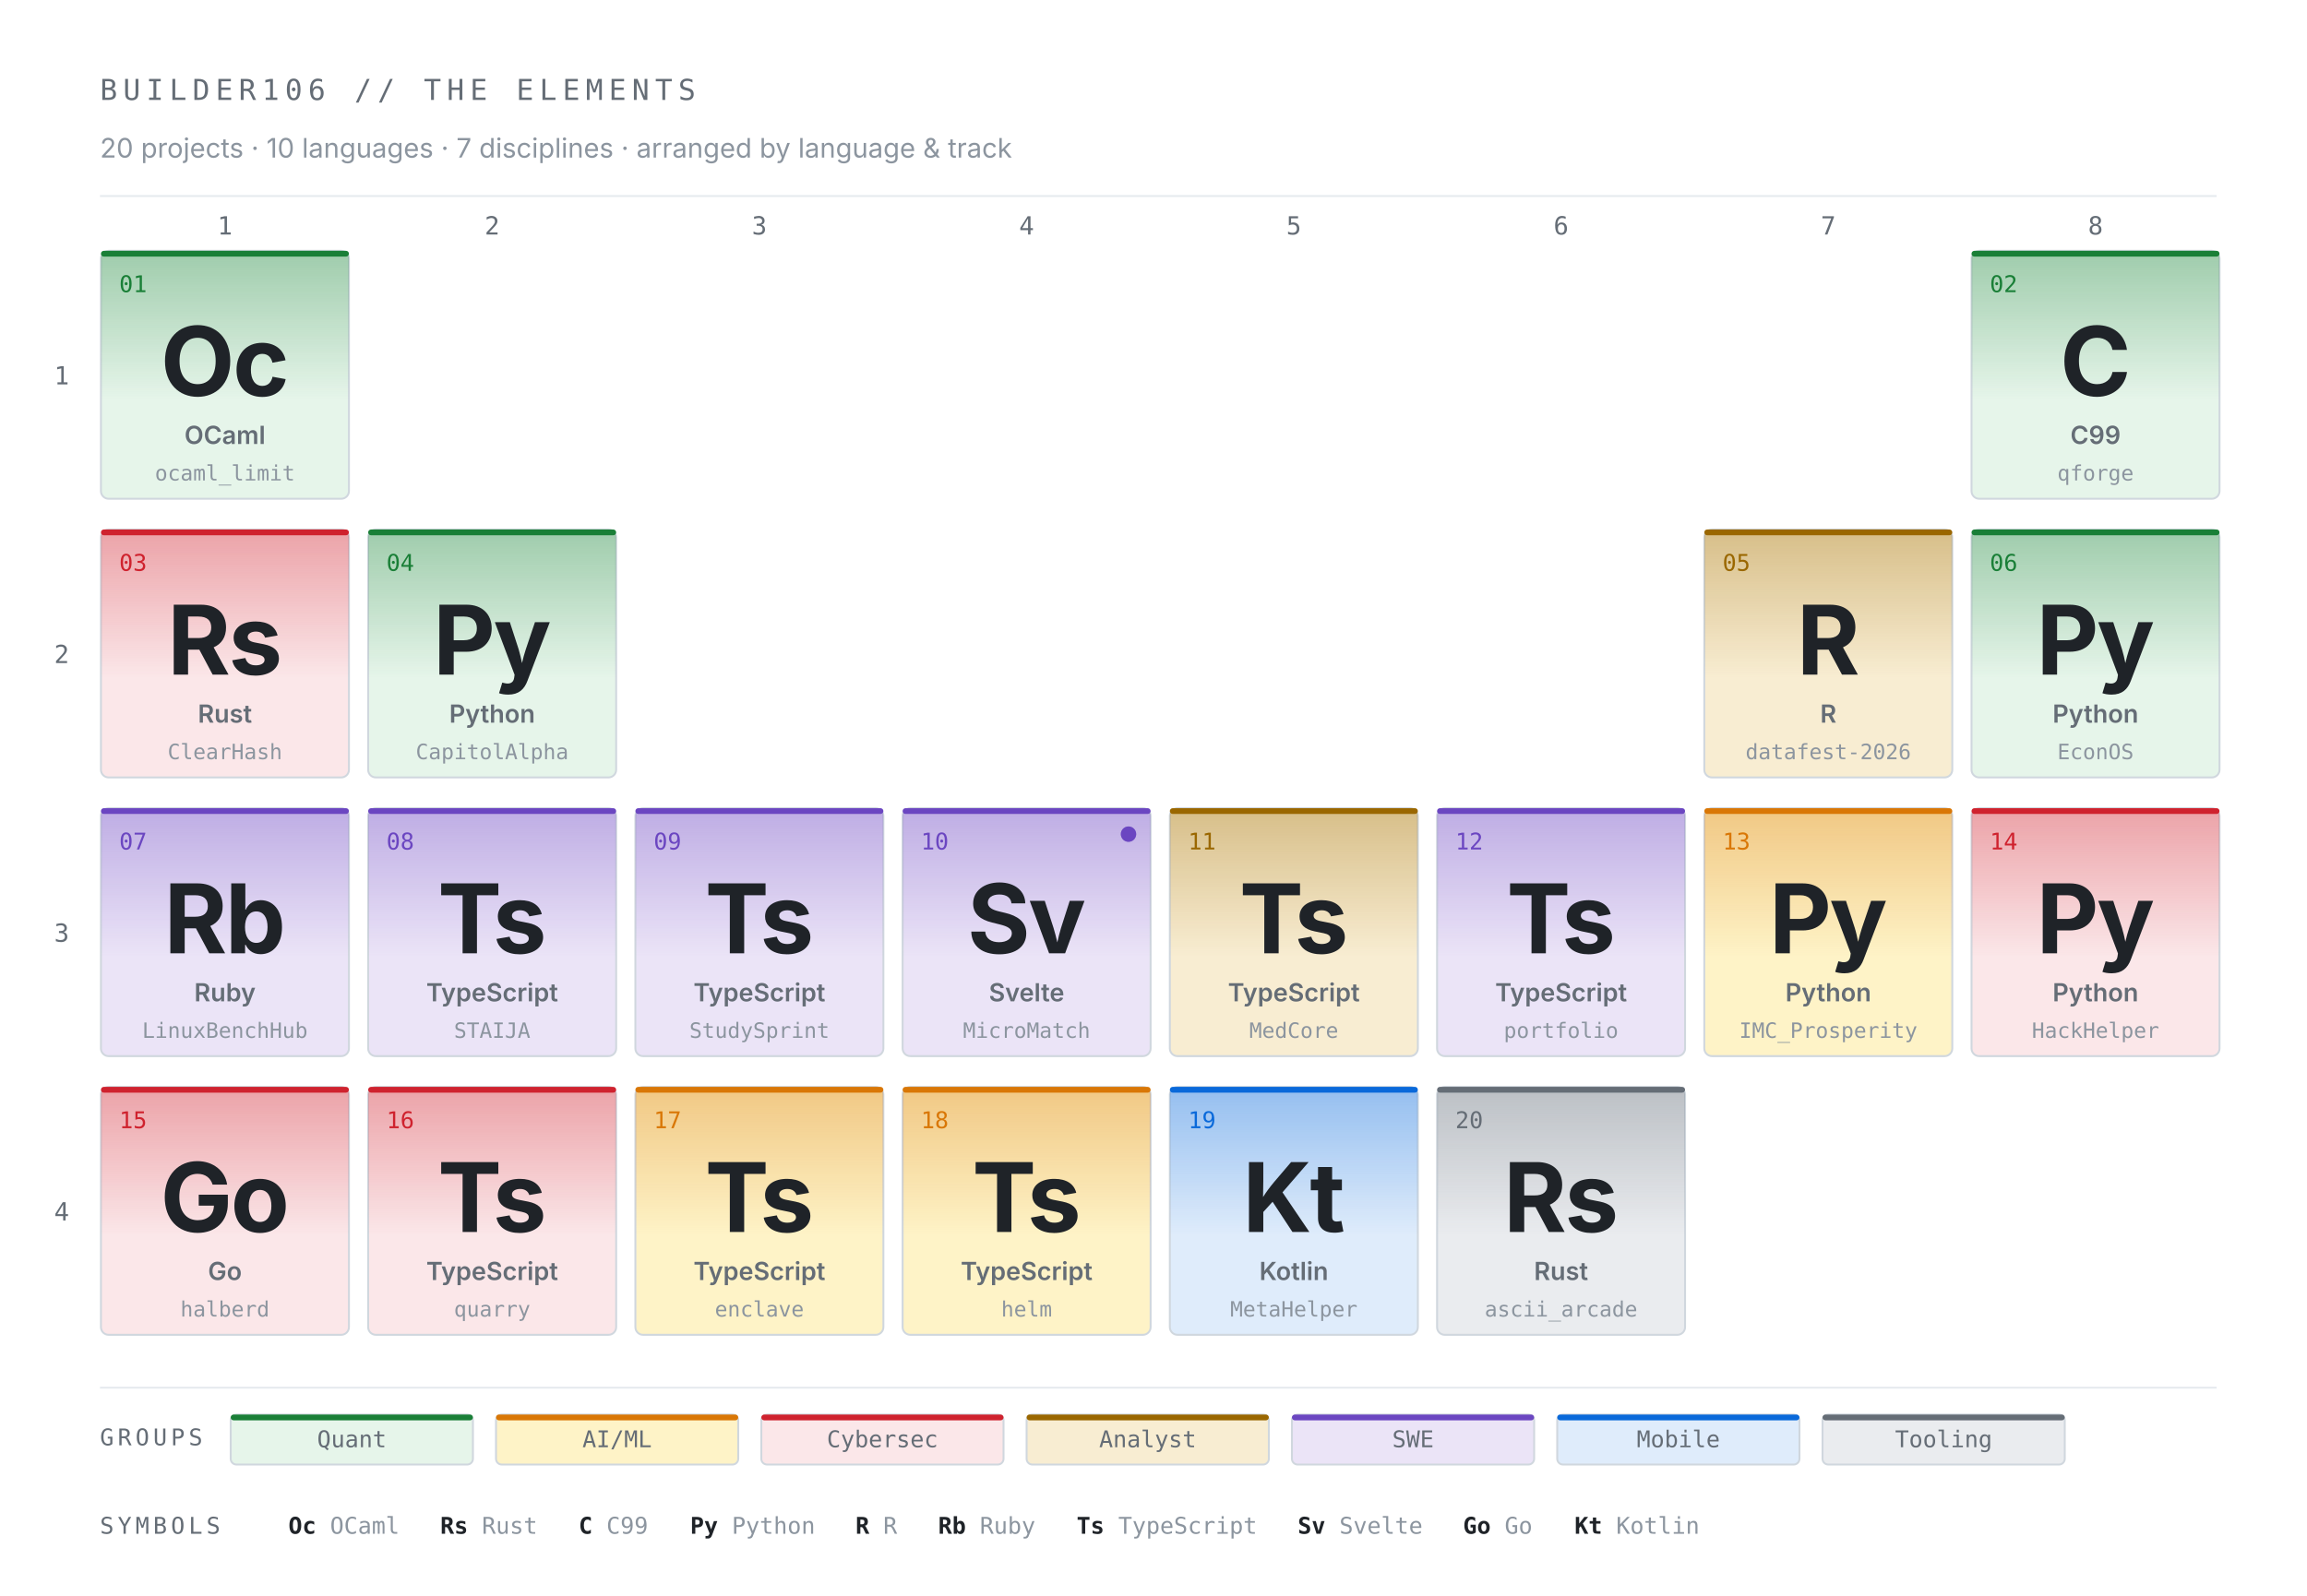
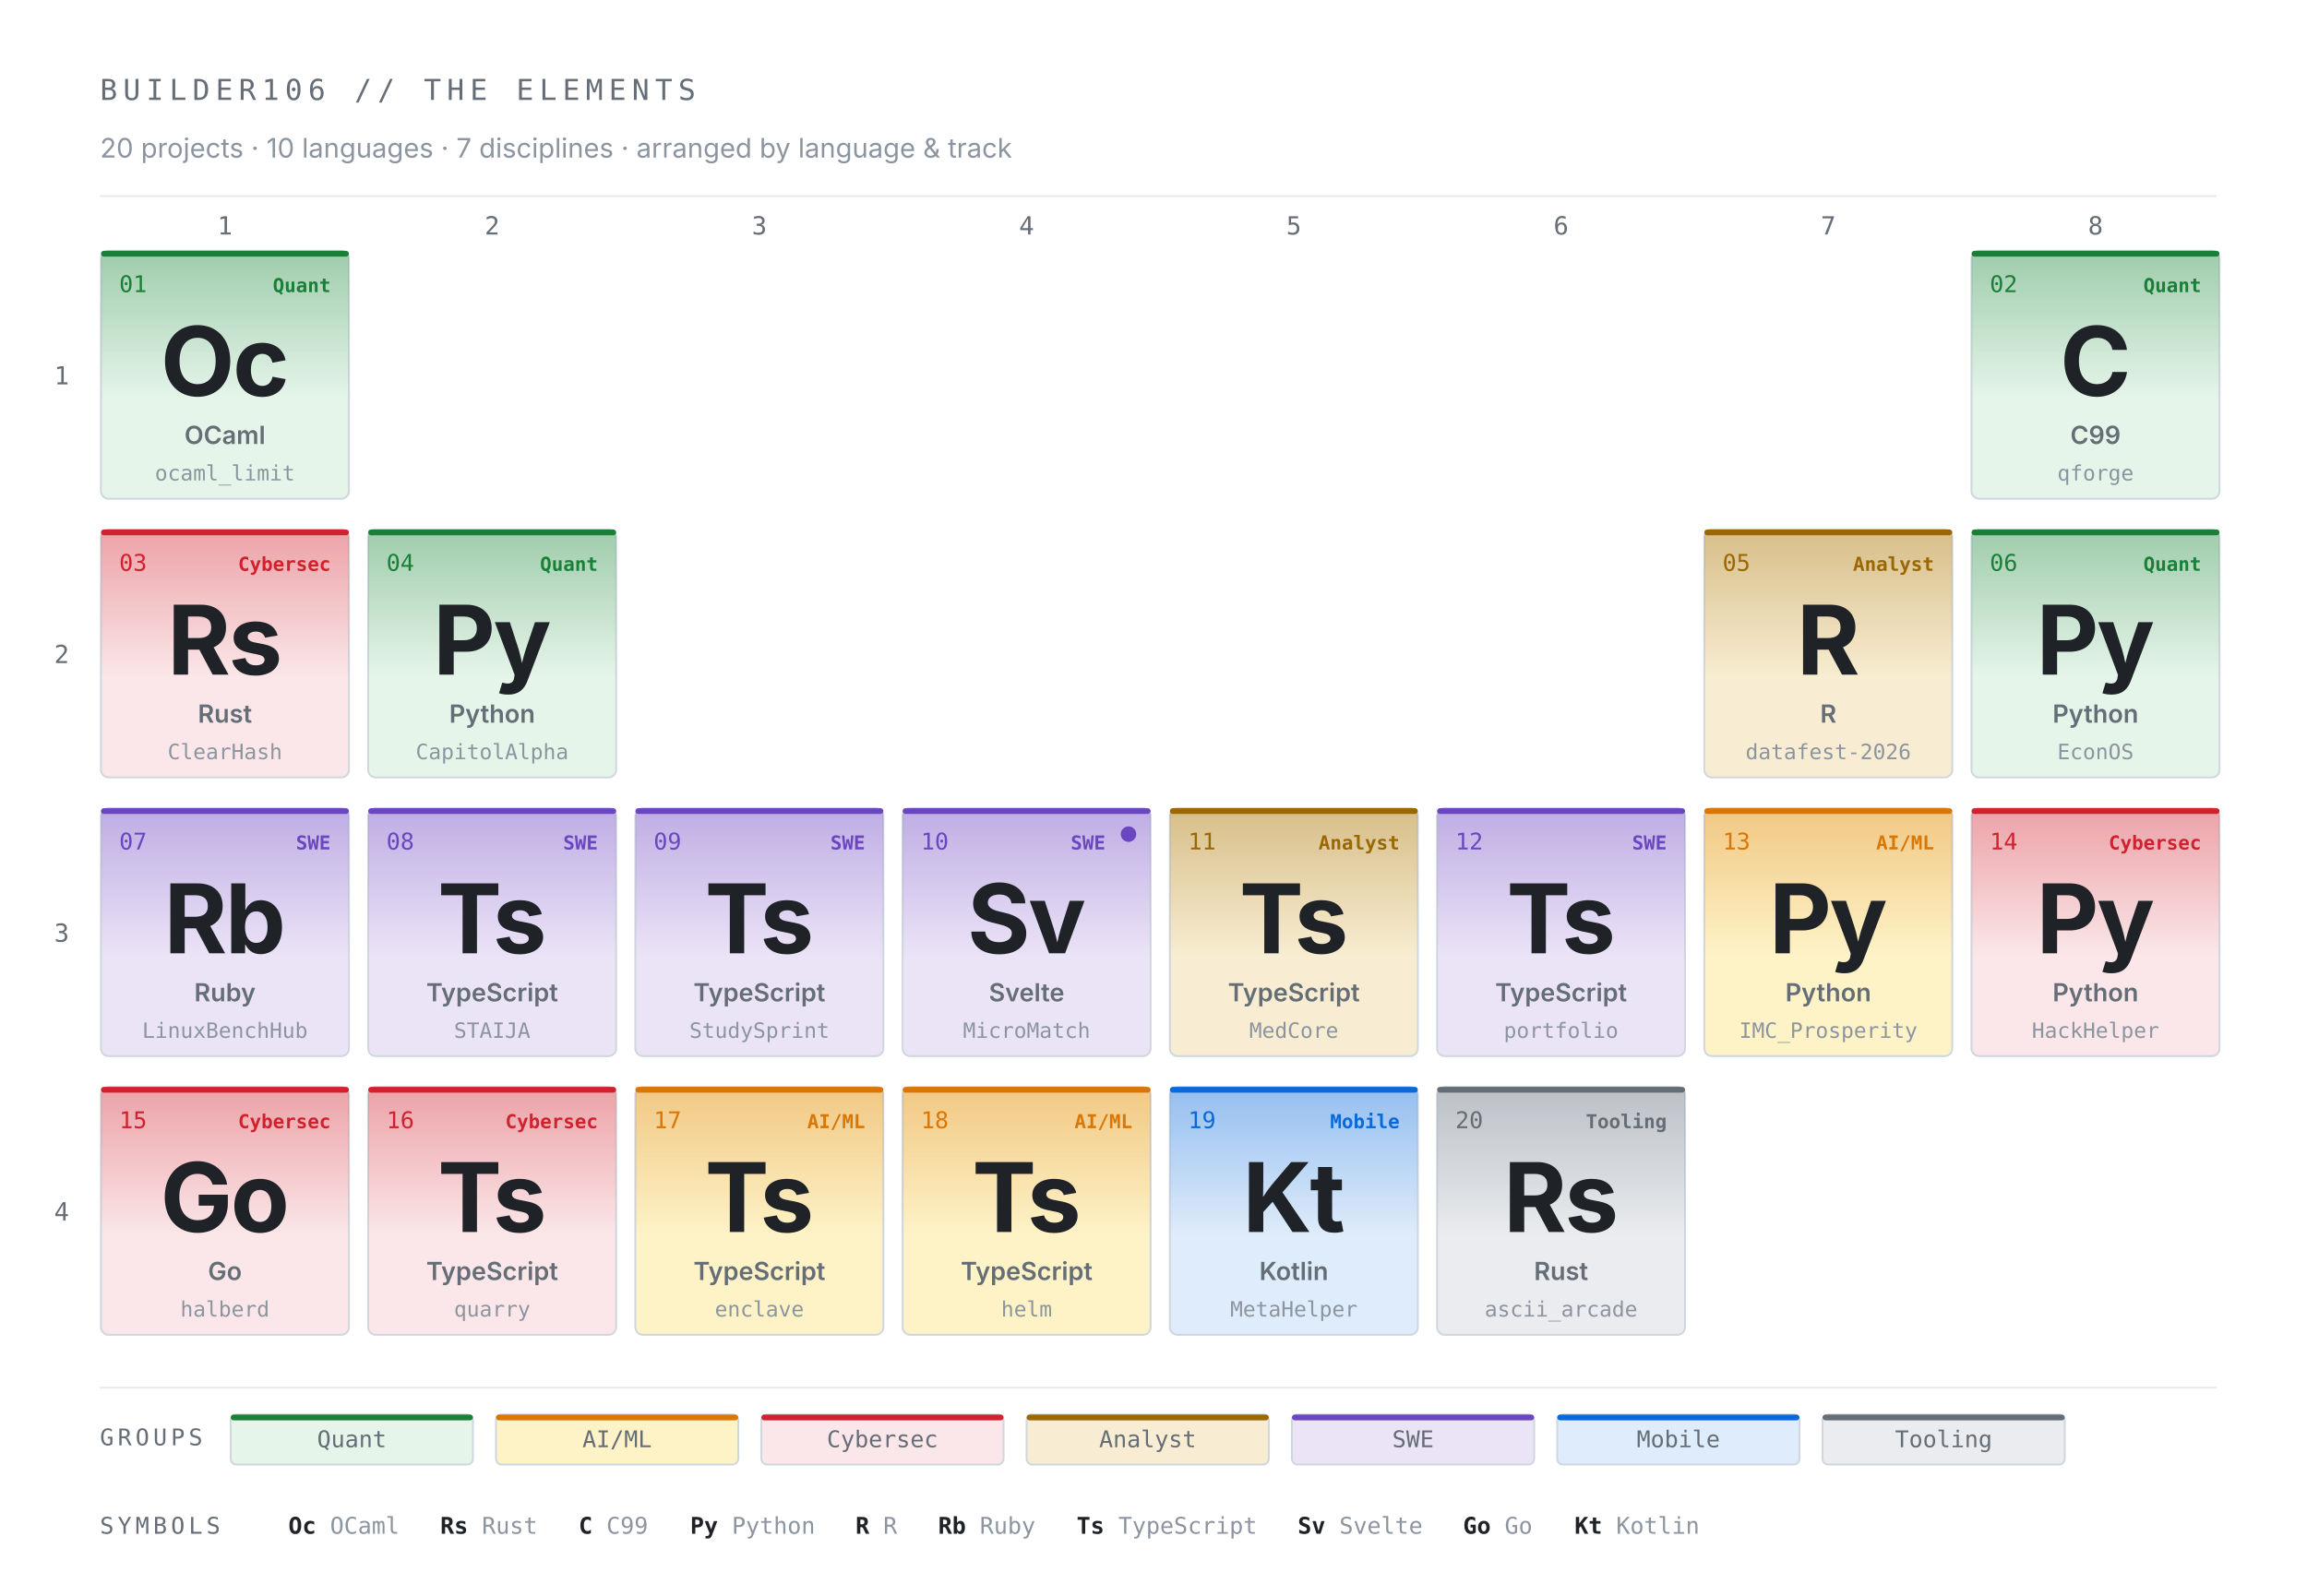
<svg xmlns="http://www.w3.org/2000/svg" width="1200" height="830" viewBox="0 0 1200 830" role="img" aria-label="Periodic table of self — 19 projects across 12 languages and 6 disciplines">
  <defs>
    <linearGradient id="grad-Q" x1="0" y1="0" x2="0" y2="1">
      <stop offset="0%" stop-color="#1a7f37" stop-opacity="0.35" />
      <stop offset="60%" stop-color="#1a7f37" stop-opacity="0" />
    </linearGradient>
    <linearGradient id="grad-L" x1="0" y1="0" x2="0" y2="1">
      <stop offset="0%" stop-color="#d97706" stop-opacity="0.35" />
      <stop offset="60%" stop-color="#d97706" stop-opacity="0" />
    </linearGradient>
    <linearGradient id="grad-Y" x1="0" y1="0" x2="0" y2="1">
      <stop offset="0%" stop-color="#cf222e" stop-opacity="0.35" />
      <stop offset="60%" stop-color="#cf222e" stop-opacity="0" />
    </linearGradient>
    <linearGradient id="grad-A" x1="0" y1="0" x2="0" y2="1">
      <stop offset="0%" stop-color="#9a6700" stop-opacity="0.35" />
      <stop offset="60%" stop-color="#9a6700" stop-opacity="0" />
    </linearGradient>
    <linearGradient id="grad-W" x1="0" y1="0" x2="0" y2="1">
      <stop offset="0%" stop-color="#6b46c1" stop-opacity="0.35" />
      <stop offset="60%" stop-color="#6b46c1" stop-opacity="0" />
    </linearGradient>
    <linearGradient id="grad-M" x1="0" y1="0" x2="0" y2="1">
      <stop offset="0%" stop-color="#0969da" stop-opacity="0.35" />
      <stop offset="60%" stop-color="#0969da" stop-opacity="0" />
    </linearGradient>
    <linearGradient id="grad-T" x1="0" y1="0" x2="0" y2="1">
      <stop offset="0%" stop-color="#656d76" stop-opacity="0.35" />
      <stop offset="60%" stop-color="#656d76" stop-opacity="0" />
    </linearGradient>
  </defs>
  <text x="52" y="52" font-family="ui-monospace, SFMono-Regular, Menlo, monospace" font-size="15" fill="#656d76" letter-spacing="3">BUILDER106  //  THE ELEMENTS</text>
  <text x="52" y="82" font-family="-apple-system, BlinkMacSystemFont, Inter, system-ui, sans-serif" font-size="14" fill="#8c959f">20 projects  ·  10 languages  ·  7 disciplines  ·  arranged by language &amp; track</text>
  <line x1="52" y1="102" x2="1153" y2="102" stroke="#e6eaef" stroke-width="1" />
  <text x="117" y="122" font-family="ui-monospace, SFMono-Regular, Menlo, monospace" font-size="13" font-weight="500" fill="#656d76" text-anchor="middle">1</text>
  <text x="256" y="122" font-family="ui-monospace, SFMono-Regular, Menlo, monospace" font-size="13" font-weight="500" fill="#656d76" text-anchor="middle">2</text>
  <text x="395" y="122" font-family="ui-monospace, SFMono-Regular, Menlo, monospace" font-size="13" font-weight="500" fill="#656d76" text-anchor="middle">3</text>
  <text x="534" y="122" font-family="ui-monospace, SFMono-Regular, Menlo, monospace" font-size="13" font-weight="500" fill="#656d76" text-anchor="middle">4</text>
  <text x="673" y="122" font-family="ui-monospace, SFMono-Regular, Menlo, monospace" font-size="13" font-weight="500" fill="#656d76" text-anchor="middle">5</text>
  <text x="812" y="122" font-family="ui-monospace, SFMono-Regular, Menlo, monospace" font-size="13" font-weight="500" fill="#656d76" text-anchor="middle">6</text>
  <text x="951" y="122" font-family="ui-monospace, SFMono-Regular, Menlo, monospace" font-size="13" font-weight="500" fill="#656d76" text-anchor="middle">7</text>
  <text x="1090" y="122" font-family="ui-monospace, SFMono-Regular, Menlo, monospace" font-size="13" font-weight="500" fill="#656d76" text-anchor="middle">8</text>
  <text x="36" y="200" font-family="ui-monospace, SFMono-Regular, Menlo, monospace" font-size="13" font-weight="500" fill="#656d76" text-anchor="end">1</text>
  <text x="36" y="345" font-family="ui-monospace, SFMono-Regular, Menlo, monospace" font-size="13" font-weight="500" fill="#656d76" text-anchor="end">2</text>
  <text x="36" y="490" font-family="ui-monospace, SFMono-Regular, Menlo, monospace" font-size="13" font-weight="500" fill="#656d76" text-anchor="end">3</text>
  <text x="36" y="635" font-family="ui-monospace, SFMono-Regular, Menlo, monospace" font-size="13" font-weight="500" fill="#656d76" text-anchor="end">4</text>
  <g opacity="1" transform="translate(52, 130)">
    <set attributeName="opacity" to="0" begin="0s" />
    <animate attributeName="opacity" from="0" to="1" begin="0.00s" dur="0.55s" fill="freeze" />
    <rect x="-4" y="-4" width="138" height="138" rx="8" fill="#1a7f37" opacity="0">
      <animate attributeName="opacity" values="0;0.55;0.55;0;0" keyTimes="0;0.04;0.1;0.14;1" dur="14s" begin="0s" repeatCount="indefinite" />
    </rect>
    <rect x="0.5" y="0.5" width="129" height="129" rx="4" fill="#e6f5ea" stroke="#d0d7de" stroke-width="1" />
    <rect x="0.5" y="0.5" width="129" height="129" rx="4" fill="url(#grad-Q)">
      <animate attributeName="opacity" values="0.4;1;1;0.4;0.4" keyTimes="0;0.1;0.2;0.3;1" dur="5s" begin="-0.00s" repeatCount="indefinite" />
    </rect>
    <rect x="0.5" y="0.5" width="129" height="3" rx="1.5" fill="#1a7f37">
      <animate attributeName="opacity" values="1;0.45;1" dur="4s" begin="-0.21s" repeatCount="indefinite" />
    </rect>
    <text x="10" y="22" font-family="ui-monospace, SFMono-Regular, Menlo, monospace" font-size="12" font-weight="500" fill="#1a7f37">01</text>
+     <text x="120" y="22" font-family="ui-monospace, SFMono-Regular, Menlo, monospace" font-size="10" font-weight="600" fill="#1a7f37" text-anchor="end">Quant</text>
    <text x="65" y="76" font-family="-apple-system, BlinkMacSystemFont, Inter, system-ui, sans-serif" font-size="50" font-weight="700" fill="#1f2328" text-anchor="middle" letter-spacing="-1">Oc</text>
    <text x="65" y="101" font-family="-apple-system, BlinkMacSystemFont, Inter, system-ui, sans-serif" font-size="13" font-weight="600" fill="#656d76" text-anchor="middle">OCaml</text>
    <text x="65" y="120" font-family="ui-monospace, SFMono-Regular, Menlo, monospace" font-size="11" fill="#8c959f" text-anchor="middle">ocaml_limit</text>
  </g>
  <g opacity="1" transform="translate(1025, 130)">
    <set attributeName="opacity" to="0" begin="0s" />
    <animate attributeName="opacity" from="0" to="1" begin="0.25s" dur="0.55s" fill="freeze" />
    <rect x="-4" y="-4" width="138" height="138" rx="8" fill="#1a7f37" opacity="0">
      <animate attributeName="opacity" values="0;0.55;0.55;0;0" keyTimes="0;0.04;0.1;0.14;1" dur="14s" begin="0s" repeatCount="indefinite" />
    </rect>
    <rect x="0.5" y="0.5" width="129" height="129" rx="4" fill="#e6f5ea" stroke="#d0d7de" stroke-width="1" />
    <rect x="0.5" y="0.5" width="129" height="129" rx="4" fill="url(#grad-Q)">
      <animate attributeName="opacity" values="0.4;1;1;0.4;0.4" keyTimes="0;0.1;0.2;0.3;1" dur="5s" begin="-0.25s" repeatCount="indefinite" />
    </rect>
    <rect x="0.5" y="0.5" width="129" height="3" rx="1.5" fill="#1a7f37">
      <animate attributeName="opacity" values="1;0.45;1" dur="4s" begin="-0.42s" repeatCount="indefinite" />
    </rect>
    <text x="10" y="22" font-family="ui-monospace, SFMono-Regular, Menlo, monospace" font-size="12" font-weight="500" fill="#1a7f37">02</text>
+     <text x="120" y="22" font-family="ui-monospace, SFMono-Regular, Menlo, monospace" font-size="10" font-weight="600" fill="#1a7f37" text-anchor="end">Quant</text>
    <text x="65" y="76" font-family="-apple-system, BlinkMacSystemFont, Inter, system-ui, sans-serif" font-size="50" font-weight="700" fill="#1f2328" text-anchor="middle" letter-spacing="-1">C</text>
    <text x="65" y="101" font-family="-apple-system, BlinkMacSystemFont, Inter, system-ui, sans-serif" font-size="13" font-weight="600" fill="#656d76" text-anchor="middle">C99</text>
    <text x="65" y="120" font-family="ui-monospace, SFMono-Regular, Menlo, monospace" font-size="11" fill="#8c959f" text-anchor="middle">qforge</text>
  </g>
  <g opacity="1" transform="translate(52, 275)">
    <set attributeName="opacity" to="0" begin="0s" />
    <animate attributeName="opacity" from="0" to="1" begin="0.50s" dur="0.55s" fill="freeze" />
    <rect x="-4" y="-4" width="138" height="138" rx="8" fill="#cf222e" opacity="0">
      <animate attributeName="opacity" values="0;0.55;0.55;0;0" keyTimes="0;0.04;0.1;0.14;1" dur="14s" begin="4s" repeatCount="indefinite" />
    </rect>
    <rect x="0.5" y="0.5" width="129" height="129" rx="4" fill="#fbe7e9" stroke="#d0d7de" stroke-width="1" />
    <rect x="0.5" y="0.5" width="129" height="129" rx="4" fill="url(#grad-Y)">
      <animate attributeName="opacity" values="0.4;1;1;0.4;0.4" keyTimes="0;0.1;0.2;0.3;1" dur="5s" begin="-0.50s" repeatCount="indefinite" />
    </rect>
    <rect x="0.5" y="0.5" width="129" height="3" rx="1.5" fill="#cf222e">
      <animate attributeName="opacity" values="1;0.45;1" dur="4s" begin="-0.63s" repeatCount="indefinite" />
    </rect>
    <text x="10" y="22" font-family="ui-monospace, SFMono-Regular, Menlo, monospace" font-size="12" font-weight="500" fill="#cf222e">03</text>
+     <text x="120" y="22" font-family="ui-monospace, SFMono-Regular, Menlo, monospace" font-size="10" font-weight="600" fill="#cf222e" text-anchor="end">Cybersec</text>
    <text x="65" y="76" font-family="-apple-system, BlinkMacSystemFont, Inter, system-ui, sans-serif" font-size="50" font-weight="700" fill="#1f2328" text-anchor="middle" letter-spacing="-1">Rs</text>
    <text x="65" y="101" font-family="-apple-system, BlinkMacSystemFont, Inter, system-ui, sans-serif" font-size="13" font-weight="600" fill="#656d76" text-anchor="middle">Rust</text>
    <text x="65" y="120" font-family="ui-monospace, SFMono-Regular, Menlo, monospace" font-size="11" fill="#8c959f" text-anchor="middle">ClearHash</text>
  </g>
  <g opacity="1" transform="translate(191, 275)">
    <set attributeName="opacity" to="0" begin="0s" />
    <animate attributeName="opacity" from="0" to="1" begin="0.75s" dur="0.55s" fill="freeze" />
    <rect x="-4" y="-4" width="138" height="138" rx="8" fill="#1a7f37" opacity="0">
      <animate attributeName="opacity" values="0;0.55;0.55;0;0" keyTimes="0;0.04;0.1;0.14;1" dur="14s" begin="0s" repeatCount="indefinite" />
    </rect>
    <rect x="0.5" y="0.5" width="129" height="129" rx="4" fill="#e6f5ea" stroke="#d0d7de" stroke-width="1" />
    <rect x="0.5" y="0.5" width="129" height="129" rx="4" fill="url(#grad-Q)">
      <animate attributeName="opacity" values="0.4;1;1;0.4;0.4" keyTimes="0;0.1;0.2;0.3;1" dur="5s" begin="-0.75s" repeatCount="indefinite" />
    </rect>
    <rect x="0.5" y="0.5" width="129" height="3" rx="1.5" fill="#1a7f37">
      <animate attributeName="opacity" values="1;0.45;1" dur="4s" begin="-0.84s" repeatCount="indefinite" />
    </rect>
    <text x="10" y="22" font-family="ui-monospace, SFMono-Regular, Menlo, monospace" font-size="12" font-weight="500" fill="#1a7f37">04</text>
+     <text x="120" y="22" font-family="ui-monospace, SFMono-Regular, Menlo, monospace" font-size="10" font-weight="600" fill="#1a7f37" text-anchor="end">Quant</text>
    <text x="65" y="76" font-family="-apple-system, BlinkMacSystemFont, Inter, system-ui, sans-serif" font-size="50" font-weight="700" fill="#1f2328" text-anchor="middle" letter-spacing="-1">Py</text>
    <text x="65" y="101" font-family="-apple-system, BlinkMacSystemFont, Inter, system-ui, sans-serif" font-size="13" font-weight="600" fill="#656d76" text-anchor="middle">Python</text>
    <text x="65" y="120" font-family="ui-monospace, SFMono-Regular, Menlo, monospace" font-size="11" fill="#8c959f" text-anchor="middle">CapitolAlpha</text>
  </g>
  <g opacity="1" transform="translate(886, 275)">
    <set attributeName="opacity" to="0" begin="0s" />
    <animate attributeName="opacity" from="0" to="1" begin="1.00s" dur="0.55s" fill="freeze" />
    <rect x="-4" y="-4" width="138" height="138" rx="8" fill="#9a6700" opacity="0">
      <animate attributeName="opacity" values="0;0.55;0.55;0;0" keyTimes="0;0.04;0.1;0.14;1" dur="14s" begin="6s" repeatCount="indefinite" />
    </rect>
    <rect x="0.5" y="0.5" width="129" height="129" rx="4" fill="#f8edd2" stroke="#d0d7de" stroke-width="1" />
    <rect x="0.5" y="0.5" width="129" height="129" rx="4" fill="url(#grad-A)">
      <animate attributeName="opacity" values="0.4;1;1;0.4;0.4" keyTimes="0;0.1;0.2;0.3;1" dur="5s" begin="-1.00s" repeatCount="indefinite" />
    </rect>
    <rect x="0.5" y="0.5" width="129" height="3" rx="1.5" fill="#9a6700">
      <animate attributeName="opacity" values="1;0.45;1" dur="4s" begin="-1.05s" repeatCount="indefinite" />
    </rect>
    <text x="10" y="22" font-family="ui-monospace, SFMono-Regular, Menlo, monospace" font-size="12" font-weight="500" fill="#9a6700">05</text>
+     <text x="120" y="22" font-family="ui-monospace, SFMono-Regular, Menlo, monospace" font-size="10" font-weight="600" fill="#9a6700" text-anchor="end">Analyst</text>
    <text x="65" y="76" font-family="-apple-system, BlinkMacSystemFont, Inter, system-ui, sans-serif" font-size="50" font-weight="700" fill="#1f2328" text-anchor="middle" letter-spacing="-1">R</text>
    <text x="65" y="101" font-family="-apple-system, BlinkMacSystemFont, Inter, system-ui, sans-serif" font-size="13" font-weight="600" fill="#656d76" text-anchor="middle">R</text>
    <text x="65" y="120" font-family="ui-monospace, SFMono-Regular, Menlo, monospace" font-size="11" fill="#8c959f" text-anchor="middle">datafest-2026</text>
  </g>
  <g opacity="1" transform="translate(1025, 275)">
    <set attributeName="opacity" to="0" begin="0s" />
    <animate attributeName="opacity" from="0" to="1" begin="1.25s" dur="0.55s" fill="freeze" />
    <rect x="-4" y="-4" width="138" height="138" rx="8" fill="#1a7f37" opacity="0">
      <animate attributeName="opacity" values="0;0.55;0.55;0;0" keyTimes="0;0.04;0.1;0.14;1" dur="14s" begin="0s" repeatCount="indefinite" />
    </rect>
    <rect x="0.5" y="0.5" width="129" height="129" rx="4" fill="#e6f5ea" stroke="#d0d7de" stroke-width="1" />
    <rect x="0.5" y="0.5" width="129" height="129" rx="4" fill="url(#grad-Q)">
      <animate attributeName="opacity" values="0.4;1;1;0.4;0.4" keyTimes="0;0.1;0.2;0.3;1" dur="5s" begin="-1.25s" repeatCount="indefinite" />
    </rect>
    <rect x="0.5" y="0.5" width="129" height="3" rx="1.5" fill="#1a7f37">
      <animate attributeName="opacity" values="1;0.45;1" dur="4s" begin="-1.26s" repeatCount="indefinite" />
    </rect>
    <text x="10" y="22" font-family="ui-monospace, SFMono-Regular, Menlo, monospace" font-size="12" font-weight="500" fill="#1a7f37">06</text>
+     <text x="120" y="22" font-family="ui-monospace, SFMono-Regular, Menlo, monospace" font-size="10" font-weight="600" fill="#1a7f37" text-anchor="end">Quant</text>
    <text x="65" y="76" font-family="-apple-system, BlinkMacSystemFont, Inter, system-ui, sans-serif" font-size="50" font-weight="700" fill="#1f2328" text-anchor="middle" letter-spacing="-1">Py</text>
    <text x="65" y="101" font-family="-apple-system, BlinkMacSystemFont, Inter, system-ui, sans-serif" font-size="13" font-weight="600" fill="#656d76" text-anchor="middle">Python</text>
    <text x="65" y="120" font-family="ui-monospace, SFMono-Regular, Menlo, monospace" font-size="11" fill="#8c959f" text-anchor="middle">EconOS</text>
  </g>
  <g opacity="1" transform="translate(52, 420)">
    <set attributeName="opacity" to="0" begin="0s" />
    <animate attributeName="opacity" from="0" to="1" begin="1.50s" dur="0.55s" fill="freeze" />
    <rect x="-4" y="-4" width="138" height="138" rx="8" fill="#6b46c1" opacity="0">
      <animate attributeName="opacity" values="0;0.55;0.55;0;0" keyTimes="0;0.04;0.1;0.14;1" dur="14s" begin="8s" repeatCount="indefinite" />
    </rect>
    <rect x="0.5" y="0.5" width="129" height="129" rx="4" fill="#ebe4f7" stroke="#d0d7de" stroke-width="1" />
    <rect x="0.5" y="0.5" width="129" height="129" rx="4" fill="url(#grad-W)">
      <animate attributeName="opacity" values="0.4;1;1;0.4;0.4" keyTimes="0;0.1;0.2;0.3;1" dur="5s" begin="-1.50s" repeatCount="indefinite" />
    </rect>
    <rect x="0.5" y="0.5" width="129" height="3" rx="1.5" fill="#6b46c1">
      <animate attributeName="opacity" values="1;0.45;1" dur="4s" begin="-1.47s" repeatCount="indefinite" />
    </rect>
    <text x="10" y="22" font-family="ui-monospace, SFMono-Regular, Menlo, monospace" font-size="12" font-weight="500" fill="#6b46c1">07</text>
+     <text x="120" y="22" font-family="ui-monospace, SFMono-Regular, Menlo, monospace" font-size="10" font-weight="600" fill="#6b46c1" text-anchor="end">SWE</text>
    <text x="65" y="76" font-family="-apple-system, BlinkMacSystemFont, Inter, system-ui, sans-serif" font-size="50" font-weight="700" fill="#1f2328" text-anchor="middle" letter-spacing="-1">Rb</text>
    <text x="65" y="101" font-family="-apple-system, BlinkMacSystemFont, Inter, system-ui, sans-serif" font-size="13" font-weight="600" fill="#656d76" text-anchor="middle">Ruby</text>
    <text x="65" y="120" font-family="ui-monospace, SFMono-Regular, Menlo, monospace" font-size="11" fill="#8c959f" text-anchor="middle">LinuxBenchHub</text>
  </g>
  <g opacity="1" transform="translate(191, 420)">
    <set attributeName="opacity" to="0" begin="0s" />
    <animate attributeName="opacity" from="0" to="1" begin="1.75s" dur="0.55s" fill="freeze" />
    <rect x="-4" y="-4" width="138" height="138" rx="8" fill="#6b46c1" opacity="0">
      <animate attributeName="opacity" values="0;0.55;0.55;0;0" keyTimes="0;0.04;0.1;0.14;1" dur="14s" begin="8s" repeatCount="indefinite" />
    </rect>
    <rect x="0.5" y="0.5" width="129" height="129" rx="4" fill="#ebe4f7" stroke="#d0d7de" stroke-width="1" />
    <rect x="0.5" y="0.5" width="129" height="129" rx="4" fill="url(#grad-W)">
      <animate attributeName="opacity" values="0.4;1;1;0.4;0.4" keyTimes="0;0.1;0.2;0.3;1" dur="5s" begin="-1.75s" repeatCount="indefinite" />
    </rect>
    <rect x="0.5" y="0.5" width="129" height="3" rx="1.5" fill="#6b46c1">
      <animate attributeName="opacity" values="1;0.45;1" dur="4s" begin="-1.68s" repeatCount="indefinite" />
    </rect>
    <text x="10" y="22" font-family="ui-monospace, SFMono-Regular, Menlo, monospace" font-size="12" font-weight="500" fill="#6b46c1">08</text>
+     <text x="120" y="22" font-family="ui-monospace, SFMono-Regular, Menlo, monospace" font-size="10" font-weight="600" fill="#6b46c1" text-anchor="end">SWE</text>
    <text x="65" y="76" font-family="-apple-system, BlinkMacSystemFont, Inter, system-ui, sans-serif" font-size="50" font-weight="700" fill="#1f2328" text-anchor="middle" letter-spacing="-1">Ts</text>
    <text x="65" y="101" font-family="-apple-system, BlinkMacSystemFont, Inter, system-ui, sans-serif" font-size="13" font-weight="600" fill="#656d76" text-anchor="middle">TypeScript</text>
    <text x="65" y="120" font-family="ui-monospace, SFMono-Regular, Menlo, monospace" font-size="11" fill="#8c959f" text-anchor="middle">STAIJA</text>
  </g>
  <g opacity="1" transform="translate(330, 420)">
    <set attributeName="opacity" to="0" begin="0s" />
    <animate attributeName="opacity" from="0" to="1" begin="2.00s" dur="0.55s" fill="freeze" />
    <rect x="-4" y="-4" width="138" height="138" rx="8" fill="#6b46c1" opacity="0">
      <animate attributeName="opacity" values="0;0.55;0.55;0;0" keyTimes="0;0.04;0.1;0.14;1" dur="14s" begin="8s" repeatCount="indefinite" />
    </rect>
    <rect x="0.5" y="0.5" width="129" height="129" rx="4" fill="#ebe4f7" stroke="#d0d7de" stroke-width="1" />
    <rect x="0.5" y="0.5" width="129" height="129" rx="4" fill="url(#grad-W)">
      <animate attributeName="opacity" values="0.4;1;1;0.4;0.4" keyTimes="0;0.1;0.2;0.3;1" dur="5s" begin="-2.00s" repeatCount="indefinite" />
    </rect>
    <rect x="0.5" y="0.5" width="129" height="3" rx="1.5" fill="#6b46c1">
      <animate attributeName="opacity" values="1;0.45;1" dur="4s" begin="-1.89s" repeatCount="indefinite" />
    </rect>
    <text x="10" y="22" font-family="ui-monospace, SFMono-Regular, Menlo, monospace" font-size="12" font-weight="500" fill="#6b46c1">09</text>
+     <text x="120" y="22" font-family="ui-monospace, SFMono-Regular, Menlo, monospace" font-size="10" font-weight="600" fill="#6b46c1" text-anchor="end">SWE</text>
    <text x="65" y="76" font-family="-apple-system, BlinkMacSystemFont, Inter, system-ui, sans-serif" font-size="50" font-weight="700" fill="#1f2328" text-anchor="middle" letter-spacing="-1">Ts</text>
    <text x="65" y="101" font-family="-apple-system, BlinkMacSystemFont, Inter, system-ui, sans-serif" font-size="13" font-weight="600" fill="#656d76" text-anchor="middle">TypeScript</text>
    <text x="65" y="120" font-family="ui-monospace, SFMono-Regular, Menlo, monospace" font-size="11" fill="#8c959f" text-anchor="middle">StudySprint</text>
  </g>
  <g opacity="1" transform="translate(469, 420)">
    <set attributeName="opacity" to="0" begin="0s" />
    <animate attributeName="opacity" from="0" to="1" begin="2.25s" dur="0.55s" fill="freeze" />
    <rect x="-4" y="-4" width="138" height="138" rx="8" fill="#6b46c1" opacity="0">
      <animate attributeName="opacity" values="0;0.55;0.55;0;0" keyTimes="0;0.04;0.1;0.14;1" dur="14s" begin="8s" repeatCount="indefinite" />
    </rect>
    <rect x="0.5" y="0.5" width="129" height="129" rx="4" fill="#ebe4f7" stroke="#d0d7de" stroke-width="1" />
    <rect x="0.5" y="0.5" width="129" height="129" rx="4" fill="url(#grad-W)">
      <animate attributeName="opacity" values="0.4;1;1;0.4;0.4" keyTimes="0;0.1;0.2;0.3;1" dur="5s" begin="-2.25s" repeatCount="indefinite" />
    </rect>
    <rect x="0.5" y="0.5" width="129" height="3" rx="1.5" fill="#6b46c1">
      <animate attributeName="opacity" values="1;0.45;1" dur="4s" begin="-2.10s" repeatCount="indefinite" />
    </rect>
    <text x="10" y="22" font-family="ui-monospace, SFMono-Regular, Menlo, monospace" font-size="12" font-weight="500" fill="#6b46c1">10</text>
+     <text x="106" y="22" font-family="ui-monospace, SFMono-Regular, Menlo, monospace" font-size="10" font-weight="600" fill="#6b46c1" text-anchor="end">SWE</text>
    <g transform="translate(118, 14)">
      <circle r="4" fill="#6b46c1">
        <animate attributeName="opacity" values="1;0.3;1" dur="1.6s" repeatCount="indefinite" />
      </circle>
      <circle r="4" fill="#6b46c1" opacity="0.4">
        <animate attributeName="r" values="4;9;4" dur="1.6s" repeatCount="indefinite" />
        <animate attributeName="opacity" values="0.5;0;0.5" dur="1.6s" repeatCount="indefinite" />
      </circle>
    </g>
    <text x="65" y="76" font-family="-apple-system, BlinkMacSystemFont, Inter, system-ui, sans-serif" font-size="50" font-weight="700" fill="#1f2328" text-anchor="middle" letter-spacing="-1">Sv</text>
    <text x="65" y="101" font-family="-apple-system, BlinkMacSystemFont, Inter, system-ui, sans-serif" font-size="13" font-weight="600" fill="#656d76" text-anchor="middle">Svelte</text>
    <text x="65" y="120" font-family="ui-monospace, SFMono-Regular, Menlo, monospace" font-size="11" fill="#8c959f" text-anchor="middle">MicroMatch</text>
  </g>
  <g opacity="1" transform="translate(608, 420)">
    <set attributeName="opacity" to="0" begin="0s" />
    <animate attributeName="opacity" from="0" to="1" begin="2.50s" dur="0.55s" fill="freeze" />
    <rect x="-4" y="-4" width="138" height="138" rx="8" fill="#9a6700" opacity="0">
      <animate attributeName="opacity" values="0;0.55;0.55;0;0" keyTimes="0;0.04;0.1;0.14;1" dur="14s" begin="6s" repeatCount="indefinite" />
    </rect>
    <rect x="0.5" y="0.5" width="129" height="129" rx="4" fill="#f8edd2" stroke="#d0d7de" stroke-width="1" />
    <rect x="0.5" y="0.5" width="129" height="129" rx="4" fill="url(#grad-A)">
      <animate attributeName="opacity" values="0.4;1;1;0.4;0.4" keyTimes="0;0.1;0.2;0.3;1" dur="5s" begin="-2.50s" repeatCount="indefinite" />
    </rect>
    <rect x="0.5" y="0.5" width="129" height="3" rx="1.5" fill="#9a6700">
      <animate attributeName="opacity" values="1;0.45;1" dur="4s" begin="-2.31s" repeatCount="indefinite" />
    </rect>
    <text x="10" y="22" font-family="ui-monospace, SFMono-Regular, Menlo, monospace" font-size="12" font-weight="500" fill="#9a6700">11</text>
+     <text x="120" y="22" font-family="ui-monospace, SFMono-Regular, Menlo, monospace" font-size="10" font-weight="600" fill="#9a6700" text-anchor="end">Analyst</text>
    <text x="65" y="76" font-family="-apple-system, BlinkMacSystemFont, Inter, system-ui, sans-serif" font-size="50" font-weight="700" fill="#1f2328" text-anchor="middle" letter-spacing="-1">Ts</text>
    <text x="65" y="101" font-family="-apple-system, BlinkMacSystemFont, Inter, system-ui, sans-serif" font-size="13" font-weight="600" fill="#656d76" text-anchor="middle">TypeScript</text>
    <text x="65" y="120" font-family="ui-monospace, SFMono-Regular, Menlo, monospace" font-size="11" fill="#8c959f" text-anchor="middle">MedCore</text>
  </g>
  <g opacity="1" transform="translate(747, 420)">
    <set attributeName="opacity" to="0" begin="0s" />
    <animate attributeName="opacity" from="0" to="1" begin="2.75s" dur="0.55s" fill="freeze" />
    <rect x="-4" y="-4" width="138" height="138" rx="8" fill="#6b46c1" opacity="0">
      <animate attributeName="opacity" values="0;0.55;0.55;0;0" keyTimes="0;0.04;0.1;0.14;1" dur="14s" begin="8s" repeatCount="indefinite" />
    </rect>
    <rect x="0.5" y="0.5" width="129" height="129" rx="4" fill="#ebe4f7" stroke="#d0d7de" stroke-width="1" />
    <rect x="0.5" y="0.5" width="129" height="129" rx="4" fill="url(#grad-W)">
      <animate attributeName="opacity" values="0.4;1;1;0.4;0.4" keyTimes="0;0.1;0.2;0.3;1" dur="5s" begin="-2.75s" repeatCount="indefinite" />
    </rect>
    <rect x="0.5" y="0.5" width="129" height="3" rx="1.5" fill="#6b46c1">
      <animate attributeName="opacity" values="1;0.45;1" dur="4s" begin="-2.52s" repeatCount="indefinite" />
    </rect>
    <text x="10" y="22" font-family="ui-monospace, SFMono-Regular, Menlo, monospace" font-size="12" font-weight="500" fill="#6b46c1">12</text>
+     <text x="120" y="22" font-family="ui-monospace, SFMono-Regular, Menlo, monospace" font-size="10" font-weight="600" fill="#6b46c1" text-anchor="end">SWE</text>
    <text x="65" y="76" font-family="-apple-system, BlinkMacSystemFont, Inter, system-ui, sans-serif" font-size="50" font-weight="700" fill="#1f2328" text-anchor="middle" letter-spacing="-1">Ts</text>
    <text x="65" y="101" font-family="-apple-system, BlinkMacSystemFont, Inter, system-ui, sans-serif" font-size="13" font-weight="600" fill="#656d76" text-anchor="middle">TypeScript</text>
    <text x="65" y="120" font-family="ui-monospace, SFMono-Regular, Menlo, monospace" font-size="11" fill="#8c959f" text-anchor="middle">portfolio</text>
  </g>
  <g opacity="1" transform="translate(886, 420)">
    <set attributeName="opacity" to="0" begin="0s" />
    <animate attributeName="opacity" from="0" to="1" begin="3.00s" dur="0.55s" fill="freeze" />
    <rect x="-4" y="-4" width="138" height="138" rx="8" fill="#d97706" opacity="0">
      <animate attributeName="opacity" values="0;0.55;0.55;0;0" keyTimes="0;0.04;0.1;0.14;1" dur="14s" begin="2s" repeatCount="indefinite" />
    </rect>
    <rect x="0.5" y="0.5" width="129" height="129" rx="4" fill="#fef3c7" stroke="#d0d7de" stroke-width="1" />
    <rect x="0.5" y="0.5" width="129" height="129" rx="4" fill="url(#grad-L)">
      <animate attributeName="opacity" values="0.4;1;1;0.4;0.4" keyTimes="0;0.1;0.2;0.3;1" dur="5s" begin="-3.00s" repeatCount="indefinite" />
    </rect>
    <rect x="0.5" y="0.5" width="129" height="3" rx="1.5" fill="#d97706">
      <animate attributeName="opacity" values="1;0.45;1" dur="4s" begin="-2.73s" repeatCount="indefinite" />
    </rect>
    <text x="10" y="22" font-family="ui-monospace, SFMono-Regular, Menlo, monospace" font-size="12" font-weight="500" fill="#d97706">13</text>
+     <text x="120" y="22" font-family="ui-monospace, SFMono-Regular, Menlo, monospace" font-size="10" font-weight="600" fill="#d97706" text-anchor="end">AI/ML</text>
    <text x="65" y="76" font-family="-apple-system, BlinkMacSystemFont, Inter, system-ui, sans-serif" font-size="50" font-weight="700" fill="#1f2328" text-anchor="middle" letter-spacing="-1">Py</text>
    <text x="65" y="101" font-family="-apple-system, BlinkMacSystemFont, Inter, system-ui, sans-serif" font-size="13" font-weight="600" fill="#656d76" text-anchor="middle">Python</text>
    <text x="65" y="120" font-family="ui-monospace, SFMono-Regular, Menlo, monospace" font-size="11" fill="#8c959f" text-anchor="middle">IMC_Prosperity</text>
  </g>
  <g opacity="1" transform="translate(1025, 420)">
    <set attributeName="opacity" to="0" begin="0s" />
    <animate attributeName="opacity" from="0" to="1" begin="3.25s" dur="0.55s" fill="freeze" />
    <rect x="-4" y="-4" width="138" height="138" rx="8" fill="#cf222e" opacity="0">
      <animate attributeName="opacity" values="0;0.55;0.55;0;0" keyTimes="0;0.04;0.1;0.14;1" dur="14s" begin="4s" repeatCount="indefinite" />
    </rect>
    <rect x="0.5" y="0.5" width="129" height="129" rx="4" fill="#fbe7e9" stroke="#d0d7de" stroke-width="1" />
    <rect x="0.5" y="0.5" width="129" height="129" rx="4" fill="url(#grad-Y)">
      <animate attributeName="opacity" values="0.4;1;1;0.4;0.4" keyTimes="0;0.1;0.2;0.3;1" dur="5s" begin="-3.25s" repeatCount="indefinite" />
    </rect>
    <rect x="0.5" y="0.5" width="129" height="3" rx="1.5" fill="#cf222e">
      <animate attributeName="opacity" values="1;0.45;1" dur="4s" begin="-2.94s" repeatCount="indefinite" />
    </rect>
    <text x="10" y="22" font-family="ui-monospace, SFMono-Regular, Menlo, monospace" font-size="12" font-weight="500" fill="#cf222e">14</text>
+     <text x="120" y="22" font-family="ui-monospace, SFMono-Regular, Menlo, monospace" font-size="10" font-weight="600" fill="#cf222e" text-anchor="end">Cybersec</text>
    <text x="65" y="76" font-family="-apple-system, BlinkMacSystemFont, Inter, system-ui, sans-serif" font-size="50" font-weight="700" fill="#1f2328" text-anchor="middle" letter-spacing="-1">Py</text>
    <text x="65" y="101" font-family="-apple-system, BlinkMacSystemFont, Inter, system-ui, sans-serif" font-size="13" font-weight="600" fill="#656d76" text-anchor="middle">Python</text>
    <text x="65" y="120" font-family="ui-monospace, SFMono-Regular, Menlo, monospace" font-size="11" fill="#8c959f" text-anchor="middle">HackHelper</text>
  </g>
  <g opacity="1" transform="translate(52, 565)">
    <set attributeName="opacity" to="0" begin="0s" />
    <animate attributeName="opacity" from="0" to="1" begin="3.50s" dur="0.55s" fill="freeze" />
    <rect x="-4" y="-4" width="138" height="138" rx="8" fill="#cf222e" opacity="0">
      <animate attributeName="opacity" values="0;0.55;0.55;0;0" keyTimes="0;0.04;0.1;0.14;1" dur="14s" begin="4s" repeatCount="indefinite" />
    </rect>
    <rect x="0.5" y="0.5" width="129" height="129" rx="4" fill="#fbe7e9" stroke="#d0d7de" stroke-width="1" />
    <rect x="0.5" y="0.5" width="129" height="129" rx="4" fill="url(#grad-Y)">
      <animate attributeName="opacity" values="0.4;1;1;0.4;0.4" keyTimes="0;0.1;0.2;0.3;1" dur="5s" begin="-3.50s" repeatCount="indefinite" />
    </rect>
    <rect x="0.5" y="0.5" width="129" height="3" rx="1.5" fill="#cf222e">
      <animate attributeName="opacity" values="1;0.45;1" dur="4s" begin="-3.15s" repeatCount="indefinite" />
    </rect>
    <text x="10" y="22" font-family="ui-monospace, SFMono-Regular, Menlo, monospace" font-size="12" font-weight="500" fill="#cf222e">15</text>
+     <text x="120" y="22" font-family="ui-monospace, SFMono-Regular, Menlo, monospace" font-size="10" font-weight="600" fill="#cf222e" text-anchor="end">Cybersec</text>
    <text x="65" y="76" font-family="-apple-system, BlinkMacSystemFont, Inter, system-ui, sans-serif" font-size="50" font-weight="700" fill="#1f2328" text-anchor="middle" letter-spacing="-1">Go</text>
    <text x="65" y="101" font-family="-apple-system, BlinkMacSystemFont, Inter, system-ui, sans-serif" font-size="13" font-weight="600" fill="#656d76" text-anchor="middle">Go</text>
    <text x="65" y="120" font-family="ui-monospace, SFMono-Regular, Menlo, monospace" font-size="11" fill="#8c959f" text-anchor="middle">halberd</text>
  </g>
  <g opacity="1" transform="translate(191, 565)">
    <set attributeName="opacity" to="0" begin="0s" />
    <animate attributeName="opacity" from="0" to="1" begin="3.75s" dur="0.55s" fill="freeze" />
    <rect x="-4" y="-4" width="138" height="138" rx="8" fill="#cf222e" opacity="0">
      <animate attributeName="opacity" values="0;0.55;0.55;0;0" keyTimes="0;0.04;0.1;0.14;1" dur="14s" begin="4s" repeatCount="indefinite" />
    </rect>
    <rect x="0.5" y="0.5" width="129" height="129" rx="4" fill="#fbe7e9" stroke="#d0d7de" stroke-width="1" />
    <rect x="0.5" y="0.5" width="129" height="129" rx="4" fill="url(#grad-Y)">
      <animate attributeName="opacity" values="0.4;1;1;0.4;0.4" keyTimes="0;0.1;0.2;0.3;1" dur="5s" begin="-3.75s" repeatCount="indefinite" />
    </rect>
    <rect x="0.5" y="0.5" width="129" height="3" rx="1.5" fill="#cf222e">
      <animate attributeName="opacity" values="1;0.45;1" dur="4s" begin="-3.36s" repeatCount="indefinite" />
    </rect>
    <text x="10" y="22" font-family="ui-monospace, SFMono-Regular, Menlo, monospace" font-size="12" font-weight="500" fill="#cf222e">16</text>
+     <text x="120" y="22" font-family="ui-monospace, SFMono-Regular, Menlo, monospace" font-size="10" font-weight="600" fill="#cf222e" text-anchor="end">Cybersec</text>
    <text x="65" y="76" font-family="-apple-system, BlinkMacSystemFont, Inter, system-ui, sans-serif" font-size="50" font-weight="700" fill="#1f2328" text-anchor="middle" letter-spacing="-1">Ts</text>
    <text x="65" y="101" font-family="-apple-system, BlinkMacSystemFont, Inter, system-ui, sans-serif" font-size="13" font-weight="600" fill="#656d76" text-anchor="middle">TypeScript</text>
    <text x="65" y="120" font-family="ui-monospace, SFMono-Regular, Menlo, monospace" font-size="11" fill="#8c959f" text-anchor="middle">quarry</text>
  </g>
  <g opacity="1" transform="translate(330, 565)">
    <set attributeName="opacity" to="0" begin="0s" />
    <animate attributeName="opacity" from="0" to="1" begin="4.00s" dur="0.55s" fill="freeze" />
    <rect x="-4" y="-4" width="138" height="138" rx="8" fill="#d97706" opacity="0">
      <animate attributeName="opacity" values="0;0.55;0.55;0;0" keyTimes="0;0.04;0.1;0.14;1" dur="14s" begin="2s" repeatCount="indefinite" />
    </rect>
    <rect x="0.5" y="0.5" width="129" height="129" rx="4" fill="#fef3c7" stroke="#d0d7de" stroke-width="1" />
    <rect x="0.5" y="0.5" width="129" height="129" rx="4" fill="url(#grad-L)">
      <animate attributeName="opacity" values="0.4;1;1;0.4;0.4" keyTimes="0;0.1;0.2;0.3;1" dur="5s" begin="-4.00s" repeatCount="indefinite" />
    </rect>
    <rect x="0.5" y="0.5" width="129" height="3" rx="1.5" fill="#d97706">
      <animate attributeName="opacity" values="1;0.45;1" dur="4s" begin="-3.57s" repeatCount="indefinite" />
    </rect>
    <text x="10" y="22" font-family="ui-monospace, SFMono-Regular, Menlo, monospace" font-size="12" font-weight="500" fill="#d97706">17</text>
+     <text x="120" y="22" font-family="ui-monospace, SFMono-Regular, Menlo, monospace" font-size="10" font-weight="600" fill="#d97706" text-anchor="end">AI/ML</text>
    <text x="65" y="76" font-family="-apple-system, BlinkMacSystemFont, Inter, system-ui, sans-serif" font-size="50" font-weight="700" fill="#1f2328" text-anchor="middle" letter-spacing="-1">Ts</text>
    <text x="65" y="101" font-family="-apple-system, BlinkMacSystemFont, Inter, system-ui, sans-serif" font-size="13" font-weight="600" fill="#656d76" text-anchor="middle">TypeScript</text>
    <text x="65" y="120" font-family="ui-monospace, SFMono-Regular, Menlo, monospace" font-size="11" fill="#8c959f" text-anchor="middle">enclave</text>
  </g>
  <g opacity="1" transform="translate(469, 565)">
    <set attributeName="opacity" to="0" begin="0s" />
    <animate attributeName="opacity" from="0" to="1" begin="4.25s" dur="0.55s" fill="freeze" />
    <rect x="-4" y="-4" width="138" height="138" rx="8" fill="#d97706" opacity="0">
      <animate attributeName="opacity" values="0;0.55;0.55;0;0" keyTimes="0;0.04;0.1;0.14;1" dur="14s" begin="2s" repeatCount="indefinite" />
    </rect>
    <rect x="0.5" y="0.5" width="129" height="129" rx="4" fill="#fef3c7" stroke="#d0d7de" stroke-width="1" />
    <rect x="0.5" y="0.5" width="129" height="129" rx="4" fill="url(#grad-L)">
      <animate attributeName="opacity" values="0.4;1;1;0.4;0.4" keyTimes="0;0.1;0.2;0.3;1" dur="5s" begin="-4.25s" repeatCount="indefinite" />
    </rect>
    <rect x="0.5" y="0.5" width="129" height="3" rx="1.5" fill="#d97706">
      <animate attributeName="opacity" values="1;0.45;1" dur="4s" begin="-3.78s" repeatCount="indefinite" />
    </rect>
    <text x="10" y="22" font-family="ui-monospace, SFMono-Regular, Menlo, monospace" font-size="12" font-weight="500" fill="#d97706">18</text>
+     <text x="120" y="22" font-family="ui-monospace, SFMono-Regular, Menlo, monospace" font-size="10" font-weight="600" fill="#d97706" text-anchor="end">AI/ML</text>
    <text x="65" y="76" font-family="-apple-system, BlinkMacSystemFont, Inter, system-ui, sans-serif" font-size="50" font-weight="700" fill="#1f2328" text-anchor="middle" letter-spacing="-1">Ts</text>
    <text x="65" y="101" font-family="-apple-system, BlinkMacSystemFont, Inter, system-ui, sans-serif" font-size="13" font-weight="600" fill="#656d76" text-anchor="middle">TypeScript</text>
    <text x="65" y="120" font-family="ui-monospace, SFMono-Regular, Menlo, monospace" font-size="11" fill="#8c959f" text-anchor="middle">helm</text>
  </g>
  <g opacity="1" transform="translate(608, 565)">
    <set attributeName="opacity" to="0" begin="0s" />
    <animate attributeName="opacity" from="0" to="1" begin="4.50s" dur="0.55s" fill="freeze" />
    <rect x="-4" y="-4" width="138" height="138" rx="8" fill="#0969da" opacity="0">
      <animate attributeName="opacity" values="0;0.55;0.55;0;0" keyTimes="0;0.04;0.1;0.14;1" dur="14s" begin="10s" repeatCount="indefinite" />
    </rect>
    <rect x="0.5" y="0.5" width="129" height="129" rx="4" fill="#dfecfb" stroke="#d0d7de" stroke-width="1" />
    <rect x="0.5" y="0.5" width="129" height="129" rx="4" fill="url(#grad-M)">
      <animate attributeName="opacity" values="0.4;1;1;0.4;0.4" keyTimes="0;0.1;0.2;0.3;1" dur="5s" begin="-4.50s" repeatCount="indefinite" />
    </rect>
    <rect x="0.5" y="0.5" width="129" height="3" rx="1.5" fill="#0969da">
      <animate attributeName="opacity" values="1;0.45;1" dur="4s" begin="-3.99s" repeatCount="indefinite" />
    </rect>
    <text x="10" y="22" font-family="ui-monospace, SFMono-Regular, Menlo, monospace" font-size="12" font-weight="500" fill="#0969da">19</text>
+     <text x="120" y="22" font-family="ui-monospace, SFMono-Regular, Menlo, monospace" font-size="10" font-weight="600" fill="#0969da" text-anchor="end">Mobile</text>
    <text x="65" y="76" font-family="-apple-system, BlinkMacSystemFont, Inter, system-ui, sans-serif" font-size="50" font-weight="700" fill="#1f2328" text-anchor="middle" letter-spacing="-1">Kt</text>
    <text x="65" y="101" font-family="-apple-system, BlinkMacSystemFont, Inter, system-ui, sans-serif" font-size="13" font-weight="600" fill="#656d76" text-anchor="middle">Kotlin</text>
    <text x="65" y="120" font-family="ui-monospace, SFMono-Regular, Menlo, monospace" font-size="11" fill="#8c959f" text-anchor="middle">MetaHelper</text>
  </g>
  <g opacity="1" transform="translate(747, 565)">
    <set attributeName="opacity" to="0" begin="0s" />
    <animate attributeName="opacity" from="0" to="1" begin="4.75s" dur="0.55s" fill="freeze" />
    <rect x="-4" y="-4" width="138" height="138" rx="8" fill="#656d76" opacity="0">
      <animate attributeName="opacity" values="0;0.55;0.55;0;0" keyTimes="0;0.04;0.1;0.14;1" dur="14s" begin="12s" repeatCount="indefinite" />
    </rect>
    <rect x="0.5" y="0.5" width="129" height="129" rx="4" fill="#eaecef" stroke="#d0d7de" stroke-width="1" />
    <rect x="0.5" y="0.5" width="129" height="129" rx="4" fill="url(#grad-T)">
      <animate attributeName="opacity" values="0.4;1;1;0.4;0.4" keyTimes="0;0.1;0.2;0.3;1" dur="5s" begin="-4.75s" repeatCount="indefinite" />
    </rect>
    <rect x="0.5" y="0.5" width="129" height="3" rx="1.5" fill="#656d76">
      <animate attributeName="opacity" values="1;0.45;1" dur="4s" begin="-0.20s" repeatCount="indefinite" />
    </rect>
    <text x="10" y="22" font-family="ui-monospace, SFMono-Regular, Menlo, monospace" font-size="12" font-weight="500" fill="#656d76">20</text>
+     <text x="120" y="22" font-family="ui-monospace, SFMono-Regular, Menlo, monospace" font-size="10" font-weight="600" fill="#656d76" text-anchor="end">Tooling</text>
    <text x="65" y="76" font-family="-apple-system, BlinkMacSystemFont, Inter, system-ui, sans-serif" font-size="50" font-weight="700" fill="#1f2328" text-anchor="middle" letter-spacing="-1">Rs</text>
    <text x="65" y="101" font-family="-apple-system, BlinkMacSystemFont, Inter, system-ui, sans-serif" font-size="13" font-weight="600" fill="#656d76" text-anchor="middle">Rust</text>
    <text x="65" y="120" font-family="ui-monospace, SFMono-Regular, Menlo, monospace" font-size="11" fill="#8c959f" text-anchor="middle">ascii_arcade</text>
  </g>
  <line x1="52" y1="722" x2="1153" y2="722" stroke="#e6eaef" stroke-width="1" />
  <text x="52" y="752" font-family="ui-monospace, SFMono-Regular, Menlo, monospace" font-size="12" fill="#656d76" letter-spacing="2">GROUPS</text>
  <g transform="translate(120, 736)">
    <rect x="0" y="0" width="126" height="26" rx="3" fill="#e6f5ea" stroke="#d0d7de" stroke-width="1" />
    <rect x="0" y="0" width="126" height="3" rx="1.5" fill="#1a7f37" />
    <text x="63" y="17" font-family="ui-monospace, SFMono-Regular, Menlo, monospace" font-size="12" fill="#656d76" text-anchor="middle">Quant</text>
  </g>
  <g transform="translate(258, 736)">
    <rect x="0" y="0" width="126" height="26" rx="3" fill="#fef3c7" stroke="#d0d7de" stroke-width="1" />
    <rect x="0" y="0" width="126" height="3" rx="1.5" fill="#d97706" />
    <text x="63" y="17" font-family="ui-monospace, SFMono-Regular, Menlo, monospace" font-size="12" fill="#656d76" text-anchor="middle">AI/ML</text>
  </g>
  <g transform="translate(396, 736)">
    <rect x="0" y="0" width="126" height="26" rx="3" fill="#fbe7e9" stroke="#d0d7de" stroke-width="1" />
    <rect x="0" y="0" width="126" height="3" rx="1.5" fill="#cf222e" />
    <text x="63" y="17" font-family="ui-monospace, SFMono-Regular, Menlo, monospace" font-size="12" fill="#656d76" text-anchor="middle">Cybersec</text>
  </g>
  <g transform="translate(534, 736)">
    <rect x="0" y="0" width="126" height="26" rx="3" fill="#f8edd2" stroke="#d0d7de" stroke-width="1" />
    <rect x="0" y="0" width="126" height="3" rx="1.5" fill="#9a6700" />
    <text x="63" y="17" font-family="ui-monospace, SFMono-Regular, Menlo, monospace" font-size="12" fill="#656d76" text-anchor="middle">Analyst</text>
  </g>
  <g transform="translate(672, 736)">
    <rect x="0" y="0" width="126" height="26" rx="3" fill="#ebe4f7" stroke="#d0d7de" stroke-width="1" />
    <rect x="0" y="0" width="126" height="3" rx="1.5" fill="#6b46c1" />
    <text x="63" y="17" font-family="ui-monospace, SFMono-Regular, Menlo, monospace" font-size="12" fill="#656d76" text-anchor="middle">SWE</text>
  </g>
  <g transform="translate(810, 736)">
    <rect x="0" y="0" width="126" height="26" rx="3" fill="#dfecfb" stroke="#d0d7de" stroke-width="1" />
    <rect x="0" y="0" width="126" height="3" rx="1.5" fill="#0969da" />
    <text x="63" y="17" font-family="ui-monospace, SFMono-Regular, Menlo, monospace" font-size="12" fill="#656d76" text-anchor="middle">Mobile</text>
  </g>
  <g transform="translate(948, 736)">
    <rect x="0" y="0" width="126" height="26" rx="3" fill="#eaecef" stroke="#d0d7de" stroke-width="1" />
    <rect x="0" y="0" width="126" height="3" rx="1.5" fill="#656d76" />
    <text x="63" y="17" font-family="ui-monospace, SFMono-Regular, Menlo, monospace" font-size="12" fill="#656d76" text-anchor="middle">Tooling</text>
  </g>
  <text x="52" y="798" font-family="ui-monospace, SFMono-Regular, Menlo, monospace" font-size="12" fill="#656d76" letter-spacing="2">SYMBOLS</text>
  <text x="150" y="798" font-family="ui-monospace, SFMono-Regular, Menlo, monospace" font-size="12" fill="#8c959f">
    <tspan font-weight="700" fill="#1f2328">Oc</tspan> OCaml</text>
  <text x="229" y="798" font-family="ui-monospace, SFMono-Regular, Menlo, monospace" font-size="12" fill="#8c959f">
    <tspan font-weight="700" fill="#1f2328">Rs</tspan> Rust</text>
  <text x="301" y="798" font-family="ui-monospace, SFMono-Regular, Menlo, monospace" font-size="12" fill="#8c959f">
    <tspan font-weight="700" fill="#1f2328">C</tspan> C99</text>
  <text x="359" y="798" font-family="ui-monospace, SFMono-Regular, Menlo, monospace" font-size="12" fill="#8c959f">
    <tspan font-weight="700" fill="#1f2328">Py</tspan> Python</text>
  <text x="445" y="798" font-family="ui-monospace, SFMono-Regular, Menlo, monospace" font-size="12" fill="#8c959f">
    <tspan font-weight="700" fill="#1f2328">R</tspan> R</text>
  <text x="488" y="798" font-family="ui-monospace, SFMono-Regular, Menlo, monospace" font-size="12" fill="#8c959f">
    <tspan font-weight="700" fill="#1f2328">Rb</tspan> Ruby</text>
  <text x="560" y="798" font-family="ui-monospace, SFMono-Regular, Menlo, monospace" font-size="12" fill="#8c959f">
    <tspan font-weight="700" fill="#1f2328">Ts</tspan> TypeScript</text>
  <text x="675" y="798" font-family="ui-monospace, SFMono-Regular, Menlo, monospace" font-size="12" fill="#8c959f">
    <tspan font-weight="700" fill="#1f2328">Sv</tspan> Svelte</text>
  <text x="761" y="798" font-family="ui-monospace, SFMono-Regular, Menlo, monospace" font-size="12" fill="#8c959f">
    <tspan font-weight="700" fill="#1f2328">Go</tspan> Go</text>
  <text x="819" y="798" font-family="ui-monospace, SFMono-Regular, Menlo, monospace" font-size="12" fill="#8c959f">
    <tspan font-weight="700" fill="#1f2328">Kt</tspan> Kotlin</text>
</svg>
